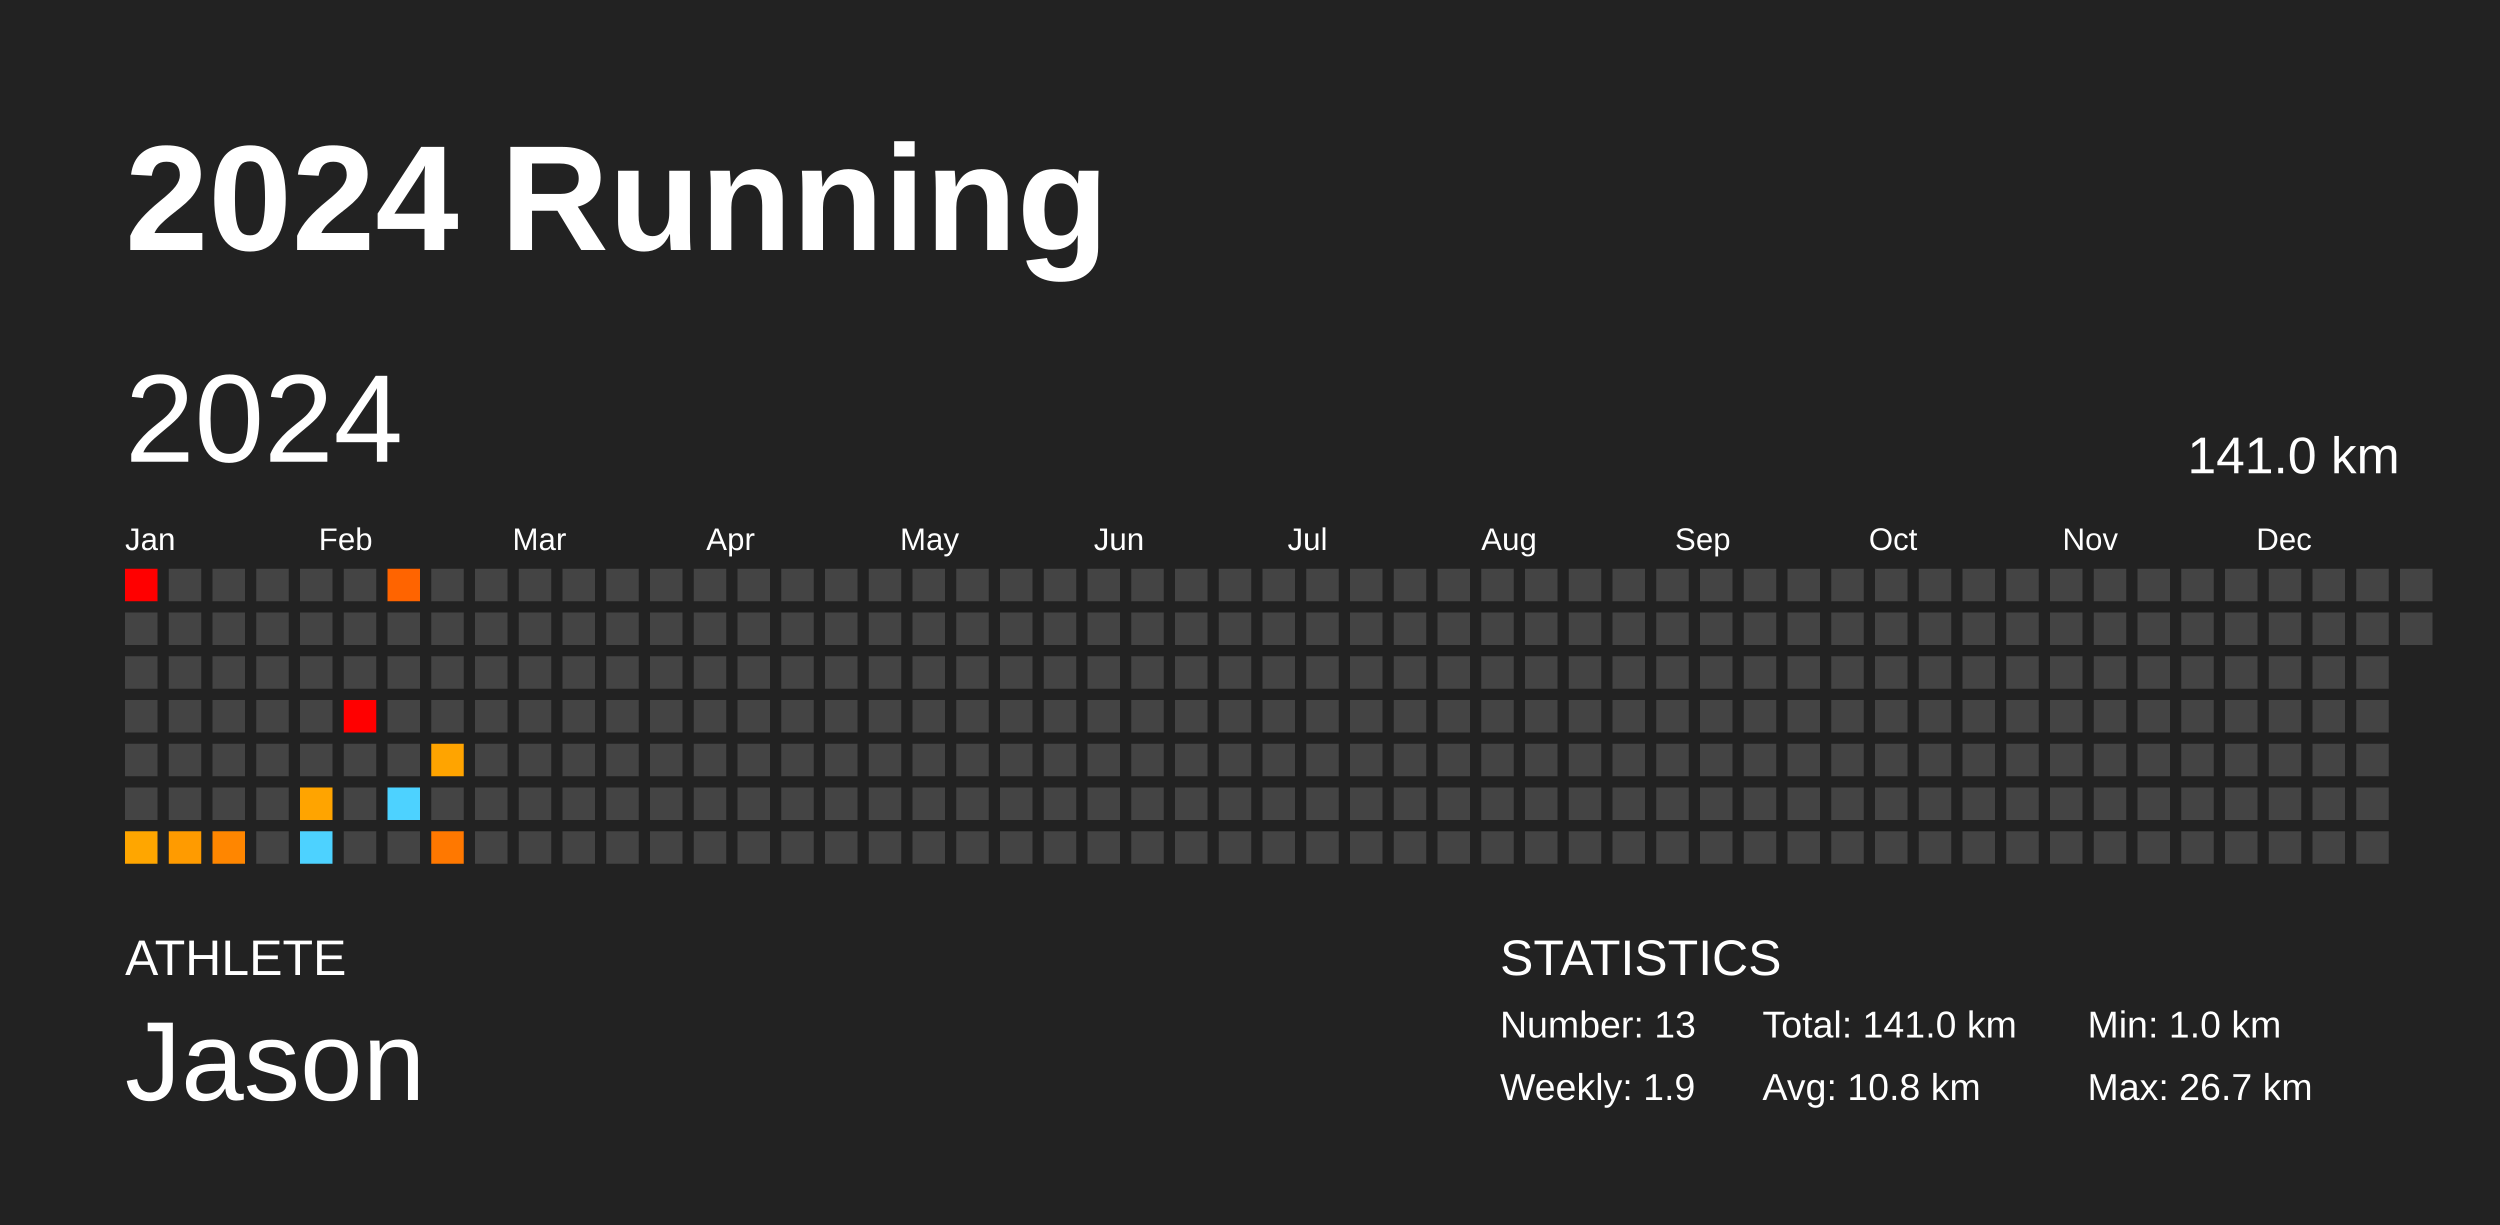
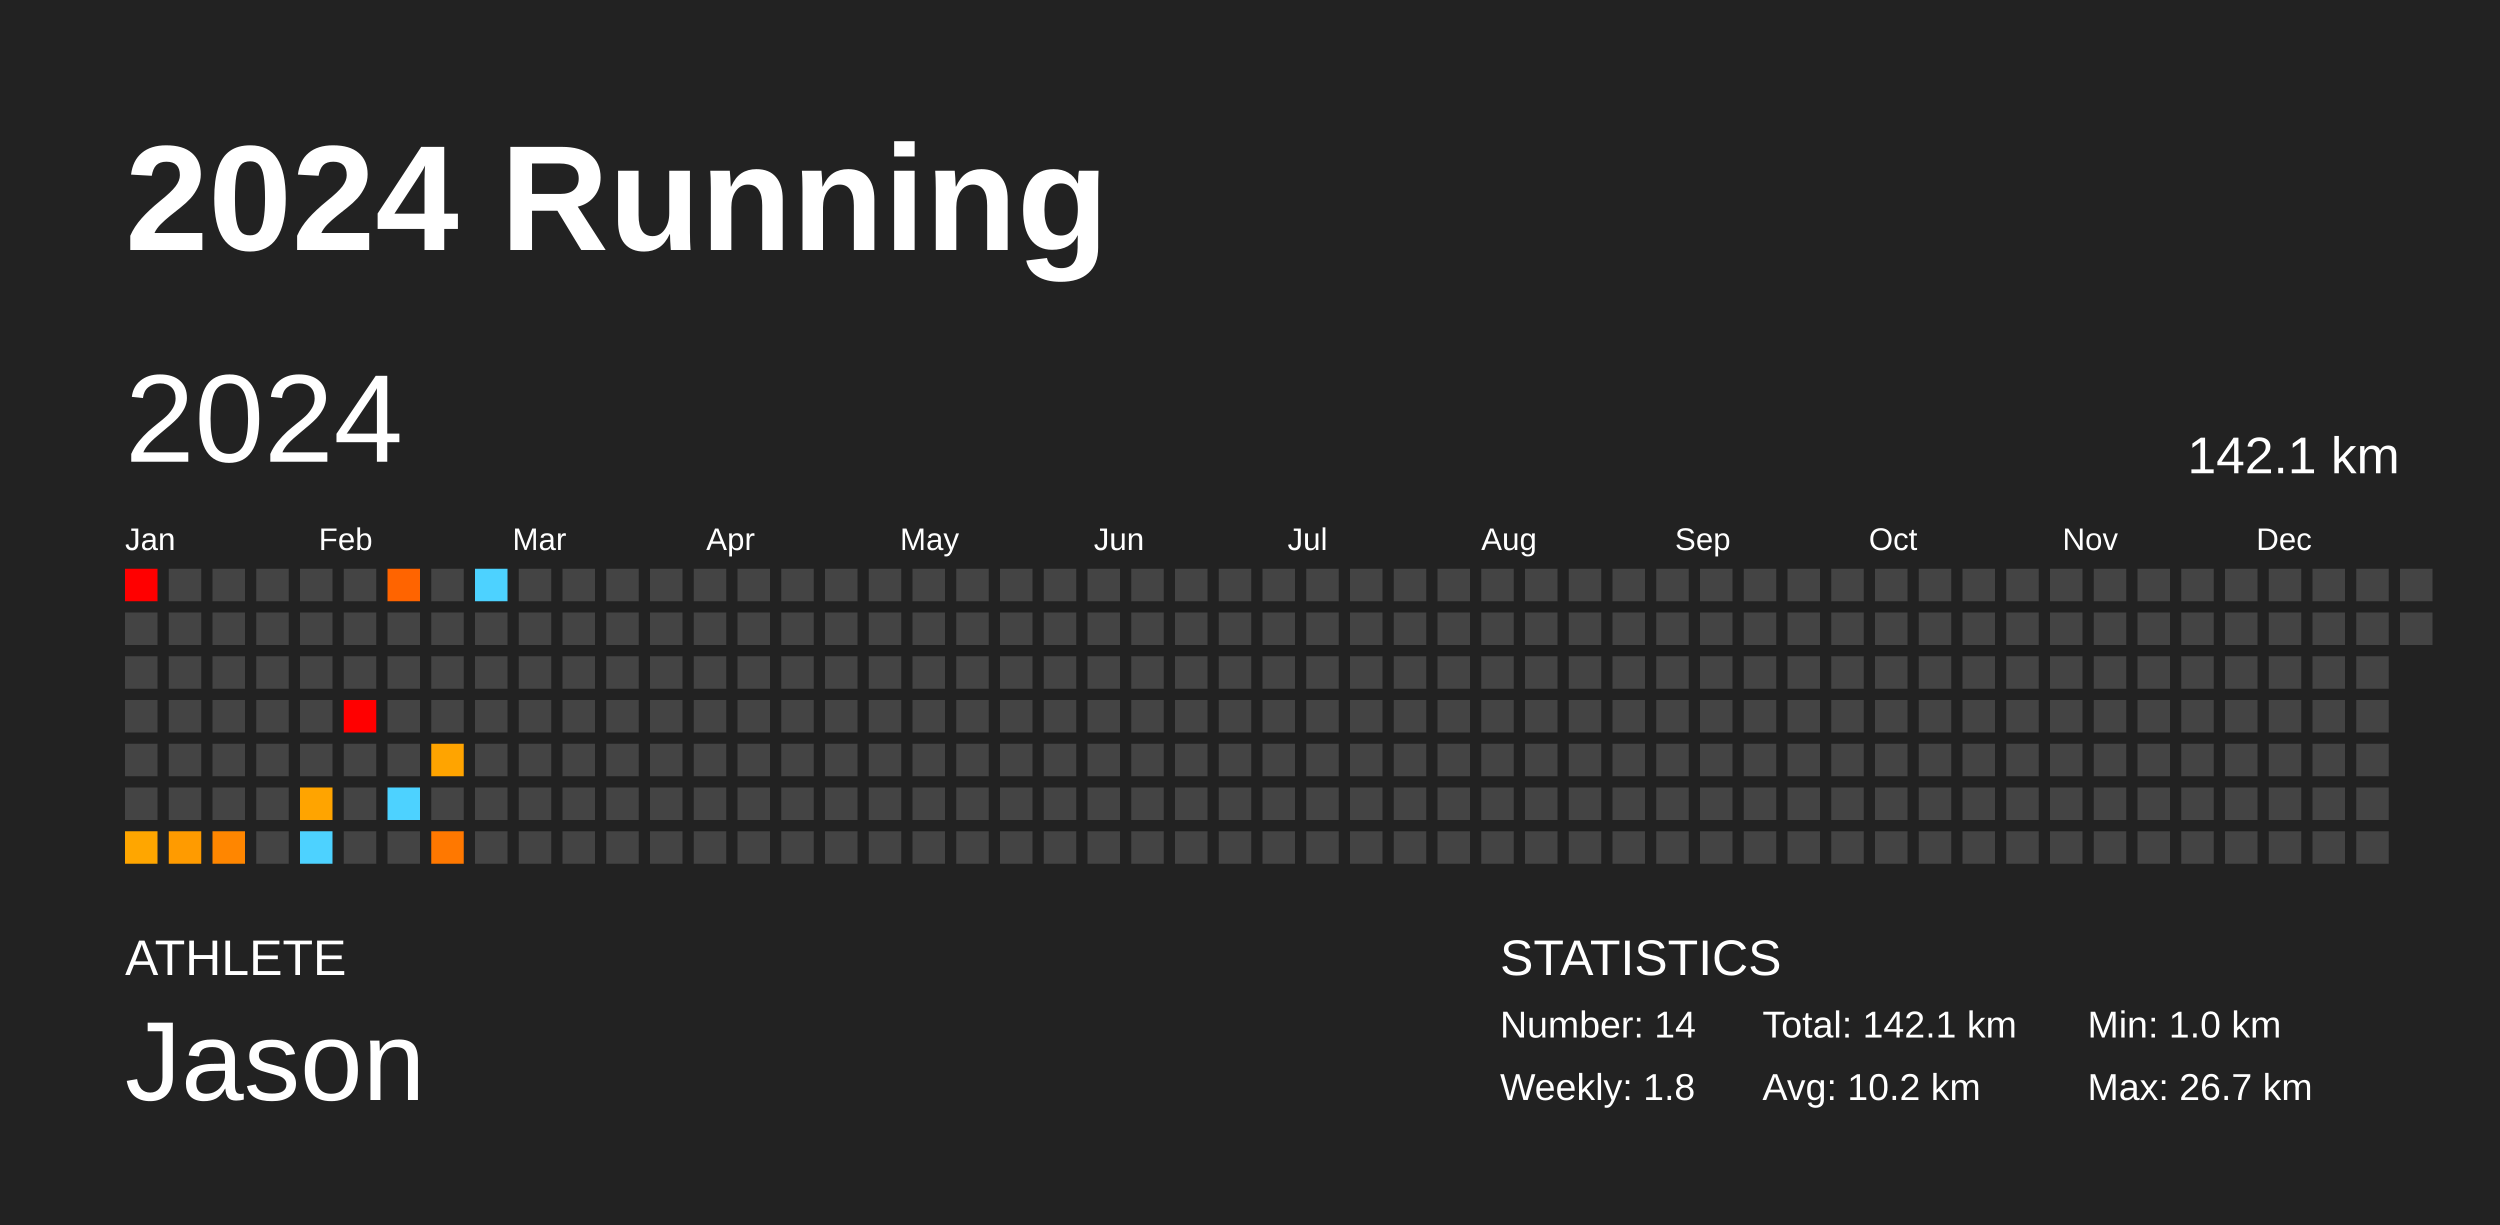
<svg xmlns="http://www.w3.org/2000/svg" baseProfile="full" height="98mm" version="1.1" viewBox="0,0,200,98" width="200mm">
  <defs />
  <rect fill="#222222" height="98" width="200" x="0" y="0" />
  <text fill="#FFFFFF" style="font-size:12px; font-family:Arial; font-weight:bold;" x="10" y="20">2024 Running</text>
  <text fill="#FFFFFF" style="font-size:4px; font-family:Arial" x="10" y="78">ATHLETE</text>
  <text fill="#FFFFFF" style="font-size:9px; font-family:Arial" x="10" y="88">Jason</text>
  <text fill="#FFFFFF" style="font-size:4px; font-family:Arial" x="120" y="78">STATISTICS</text>
-   <text fill="#FFFFFF" style="font-size:3px; font-family:Arial" x="120" y="83">Number: 13</text>
-   <text fill="#FFFFFF" style="font-size:3px; font-family:Arial" x="120" y="88">Weekly: 1.9</text>
-   <text fill="#FFFFFF" style="font-size:3px; font-family:Arial" x="141" y="83">Total: 141.0 km</text>
-   <text fill="#FFFFFF" style="font-size:3px; font-family:Arial" x="141" y="88">Avg: 10.8 km</text>
+   <text fill="#FFFFFF" style="font-size:3px; font-family:Arial" x="120" y="83">Number: 14</text>
+   <text fill="#FFFFFF" style="font-size:3px; font-family:Arial" x="120" y="88">Weekly: 1.8</text>
+   <text fill="#FFFFFF" style="font-size:3px; font-family:Arial" x="141" y="83">Total: 142.1 km</text>
+   <text fill="#FFFFFF" style="font-size:3px; font-family:Arial" x="141" y="88">Avg: 10.2 km</text>
  <text fill="#FFFFFF" style="font-size:3px; font-family:Arial" x="167" y="83">Min: 1.0 km</text>
  <text fill="#FFFFFF" style="font-size:3px; font-family:Arial" x="167" y="88">Max: 26.7 km</text>
  <text dominant-baseline="hanging" fill="#FFFFFF" style="font-size:10.0px; font-family:Arial;" x="10" y="30">2024</text>
-   <text dominant-baseline="hanging" fill="#FFFFFF" style="font-size:4.125px; font-family:Arial;" x="175" y="35">141.0 km</text>
+   <text dominant-baseline="hanging" fill="#FFFFFF" style="font-size:4.125px; font-family:Arial;" x="175" y="35">142.1 km</text>
  <text fill="#FFFFFF" style="font-size:2.5px; font-family:Arial" x="10.0" y="44">Jan</text>
  <text fill="#FFFFFF" style="font-size:2.5px; font-family:Arial" x="25.5" y="44">Feb</text>
  <text fill="#FFFFFF" style="font-size:2.5px; font-family:Arial" x="41.0" y="44">Mar</text>
  <text fill="#FFFFFF" style="font-size:2.5px; font-family:Arial" x="56.5" y="44">Apr</text>
  <text fill="#FFFFFF" style="font-size:2.5px; font-family:Arial" x="72.0" y="44">May</text>
  <text fill="#FFFFFF" style="font-size:2.5px; font-family:Arial" x="87.5" y="44">Jun</text>
  <text fill="#FFFFFF" style="font-size:2.5px; font-family:Arial" x="103.0" y="44">Jul</text>
  <text fill="#FFFFFF" style="font-size:2.5px; font-family:Arial" x="118.5" y="44">Aug</text>
  <text fill="#FFFFFF" style="font-size:2.5px; font-family:Arial" x="134.0" y="44">Sep</text>
  <text fill="#FFFFFF" style="font-size:2.5px; font-family:Arial" x="149.5" y="44">Oct</text>
  <text fill="#FFFFFF" style="font-size:2.5px; font-family:Arial" x="165.0" y="44">Nov</text>
  <text fill="#FFFFFF" style="font-size:2.5px; font-family:Arial" x="180.5" y="44">Dec</text>
  <rect fill="red" height="2.6" width="2.6" x="10.0" y="45.5" />
  <rect fill="#444444" height="2.6" width="2.6" x="10.0" y="49.0" />
  <rect fill="#444444" height="2.6" width="2.6" x="10.0" y="52.5" />
  <rect fill="#444444" height="2.6" width="2.6" x="10.0" y="56.0" />
  <rect fill="#444444" height="2.6" width="2.6" x="10.0" y="59.5" />
  <rect fill="#444444" height="2.6" width="2.6" x="10.0" y="63.0" />
  <rect fill="#ffa600" height="2.6" width="2.6" x="10.0" y="66.5" />
  <rect fill="#444444" height="2.6" width="2.6" x="13.5" y="45.5" />
  <rect fill="#444444" height="2.6" width="2.6" x="13.5" y="49.0" />
  <rect fill="#444444" height="2.6" width="2.6" x="13.5" y="52.5" />
  <rect fill="#444444" height="2.6" width="2.6" x="13.5" y="56.0" />
  <rect fill="#444444" height="2.6" width="2.6" x="13.5" y="59.5" />
  <rect fill="#444444" height="2.6" width="2.6" x="13.5" y="63.0" />
  <rect fill="#ff9b00" height="2.6" width="2.6" x="13.5" y="66.5" />
  <rect fill="#444444" height="2.6" width="2.6" x="17.0" y="45.5" />
  <rect fill="#444444" height="2.6" width="2.6" x="17.0" y="49.0" />
  <rect fill="#444444" height="2.6" width="2.6" x="17.0" y="52.5" />
  <rect fill="#444444" height="2.6" width="2.6" x="17.0" y="56.0" />
  <rect fill="#444444" height="2.6" width="2.6" x="17.0" y="59.5" />
  <rect fill="#444444" height="2.6" width="2.6" x="17.0" y="63.0" />
  <rect fill="#ff8600" height="2.6" width="2.6" x="17.0" y="66.5" />
  <rect fill="#444444" height="2.6" width="2.6" x="20.5" y="45.5" />
  <rect fill="#444444" height="2.6" width="2.6" x="20.5" y="49.0" />
  <rect fill="#444444" height="2.6" width="2.6" x="20.5" y="52.5" />
  <rect fill="#444444" height="2.6" width="2.6" x="20.5" y="56.0" />
  <rect fill="#444444" height="2.6" width="2.6" x="20.5" y="59.5" />
  <rect fill="#444444" height="2.6" width="2.6" x="20.5" y="63.0" />
  <rect fill="#444444" height="2.6" width="2.6" x="20.5" y="66.5" />
  <rect fill="#444444" height="2.6" width="2.6" x="24.0" y="45.5" />
  <rect fill="#444444" height="2.6" width="2.6" x="24.0" y="49.0" />
  <rect fill="#444444" height="2.6" width="2.6" x="24.0" y="52.5" />
  <rect fill="#444444" height="2.6" width="2.6" x="24.0" y="56.0" />
  <rect fill="#444444" height="2.6" width="2.6" x="24.0" y="59.5" />
  <rect fill="#ffa400" height="2.6" width="2.6" x="24.0" y="63.0" />
  <rect fill="#4dd2ff" height="2.6" width="2.6" x="24.0" y="66.5" />
  <rect fill="#444444" height="2.6" width="2.6" x="27.5" y="45.5" />
  <rect fill="#444444" height="2.6" width="2.6" x="27.5" y="49.0" />
  <rect fill="#444444" height="2.6" width="2.6" x="27.5" y="52.5" />
  <rect fill="red" height="2.6" width="2.6" x="27.5" y="56.0" />
  <rect fill="#444444" height="2.6" width="2.6" x="27.5" y="59.5" />
  <rect fill="#444444" height="2.6" width="2.6" x="27.5" y="63.0" />
  <rect fill="#444444" height="2.6" width="2.6" x="27.5" y="66.5" />
  <rect fill="#ff6400" height="2.6" width="2.6" x="31.0" y="45.5" />
  <rect fill="#444444" height="2.6" width="2.6" x="31.0" y="49.0" />
  <rect fill="#444444" height="2.6" width="2.6" x="31.0" y="52.5" />
  <rect fill="#444444" height="2.6" width="2.6" x="31.0" y="56.0" />
  <rect fill="#444444" height="2.6" width="2.6" x="31.0" y="59.5" />
  <rect fill="#4dd2ff" height="2.6" width="2.6" x="31.0" y="63.0" />
  <rect fill="#444444" height="2.6" width="2.6" x="31.0" y="66.5" />
  <rect fill="#444444" height="2.6" width="2.6" x="34.5" y="45.5" />
  <rect fill="#444444" height="2.6" width="2.6" x="34.5" y="49.0" />
  <rect fill="#444444" height="2.6" width="2.6" x="34.5" y="52.5" />
  <rect fill="#444444" height="2.6" width="2.6" x="34.5" y="56.0" />
  <rect fill="#ffa400" height="2.6" width="2.6" x="34.5" y="59.5" />
  <rect fill="#444444" height="2.6" width="2.6" x="34.5" y="63.0" />
  <rect fill="#ff7800" height="2.6" width="2.6" x="34.5" y="66.5" />
-   <rect fill="#444444" height="2.6" width="2.6" x="38.0" y="45.5" />
+   <rect fill="#4dd2ff" height="2.6" width="2.6" x="38.0" y="45.5" />
  <rect fill="#444444" height="2.6" width="2.6" x="38.0" y="49.0" />
  <rect fill="#444444" height="2.6" width="2.6" x="38.0" y="52.5" />
  <rect fill="#444444" height="2.6" width="2.6" x="38.0" y="56.0" />
  <rect fill="#444444" height="2.6" width="2.6" x="38.0" y="59.5" />
  <rect fill="#444444" height="2.6" width="2.6" x="38.0" y="63.0" />
  <rect fill="#444444" height="2.6" width="2.6" x="38.0" y="66.5" />
  <rect fill="#444444" height="2.6" width="2.6" x="41.5" y="45.5" />
  <rect fill="#444444" height="2.6" width="2.6" x="41.5" y="49.0" />
  <rect fill="#444444" height="2.6" width="2.6" x="41.5" y="52.5" />
  <rect fill="#444444" height="2.6" width="2.6" x="41.5" y="56.0" />
  <rect fill="#444444" height="2.6" width="2.6" x="41.5" y="59.5" />
  <rect fill="#444444" height="2.6" width="2.6" x="41.5" y="63.0" />
  <rect fill="#444444" height="2.6" width="2.6" x="41.5" y="66.5" />
  <rect fill="#444444" height="2.6" width="2.6" x="45.0" y="45.5" />
  <rect fill="#444444" height="2.6" width="2.6" x="45.0" y="49.0" />
  <rect fill="#444444" height="2.6" width="2.6" x="45.0" y="52.5" />
  <rect fill="#444444" height="2.6" width="2.6" x="45.0" y="56.0" />
  <rect fill="#444444" height="2.6" width="2.6" x="45.0" y="59.5" />
  <rect fill="#444444" height="2.6" width="2.6" x="45.0" y="63.0" />
  <rect fill="#444444" height="2.6" width="2.6" x="45.0" y="66.5" />
  <rect fill="#444444" height="2.6" width="2.6" x="48.5" y="45.5" />
  <rect fill="#444444" height="2.6" width="2.6" x="48.5" y="49.0" />
  <rect fill="#444444" height="2.6" width="2.6" x="48.5" y="52.5" />
  <rect fill="#444444" height="2.6" width="2.6" x="48.5" y="56.0" />
  <rect fill="#444444" height="2.6" width="2.6" x="48.5" y="59.5" />
  <rect fill="#444444" height="2.6" width="2.6" x="48.5" y="63.0" />
  <rect fill="#444444" height="2.6" width="2.6" x="48.5" y="66.5" />
  <rect fill="#444444" height="2.6" width="2.6" x="52.0" y="45.5" />
  <rect fill="#444444" height="2.6" width="2.6" x="52.0" y="49.0" />
  <rect fill="#444444" height="2.6" width="2.6" x="52.0" y="52.5" />
  <rect fill="#444444" height="2.6" width="2.6" x="52.0" y="56.0" />
  <rect fill="#444444" height="2.6" width="2.6" x="52.0" y="59.5" />
  <rect fill="#444444" height="2.6" width="2.6" x="52.0" y="63.0" />
  <rect fill="#444444" height="2.6" width="2.6" x="52.0" y="66.5" />
  <rect fill="#444444" height="2.6" width="2.6" x="55.5" y="45.5" />
  <rect fill="#444444" height="2.6" width="2.6" x="55.5" y="49.0" />
  <rect fill="#444444" height="2.6" width="2.6" x="55.5" y="52.5" />
  <rect fill="#444444" height="2.6" width="2.6" x="55.5" y="56.0" />
  <rect fill="#444444" height="2.6" width="2.6" x="55.5" y="59.5" />
  <rect fill="#444444" height="2.6" width="2.6" x="55.5" y="63.0" />
  <rect fill="#444444" height="2.6" width="2.6" x="55.5" y="66.5" />
  <rect fill="#444444" height="2.6" width="2.6" x="59.0" y="45.5" />
  <rect fill="#444444" height="2.6" width="2.6" x="59.0" y="49.0" />
  <rect fill="#444444" height="2.6" width="2.6" x="59.0" y="52.5" />
  <rect fill="#444444" height="2.6" width="2.6" x="59.0" y="56.0" />
  <rect fill="#444444" height="2.6" width="2.6" x="59.0" y="59.5" />
  <rect fill="#444444" height="2.6" width="2.6" x="59.0" y="63.0" />
  <rect fill="#444444" height="2.6" width="2.6" x="59.0" y="66.5" />
  <rect fill="#444444" height="2.6" width="2.6" x="62.5" y="45.5" />
  <rect fill="#444444" height="2.6" width="2.6" x="62.5" y="49.0" />
  <rect fill="#444444" height="2.6" width="2.6" x="62.5" y="52.5" />
  <rect fill="#444444" height="2.6" width="2.6" x="62.5" y="56.0" />
  <rect fill="#444444" height="2.6" width="2.6" x="62.5" y="59.5" />
  <rect fill="#444444" height="2.6" width="2.6" x="62.5" y="63.0" />
  <rect fill="#444444" height="2.6" width="2.6" x="62.5" y="66.5" />
  <rect fill="#444444" height="2.6" width="2.6" x="66.0" y="45.5" />
  <rect fill="#444444" height="2.6" width="2.6" x="66.0" y="49.0" />
  <rect fill="#444444" height="2.6" width="2.6" x="66.0" y="52.5" />
  <rect fill="#444444" height="2.6" width="2.6" x="66.0" y="56.0" />
  <rect fill="#444444" height="2.6" width="2.6" x="66.0" y="59.5" />
  <rect fill="#444444" height="2.6" width="2.6" x="66.0" y="63.0" />
  <rect fill="#444444" height="2.6" width="2.6" x="66.0" y="66.5" />
  <rect fill="#444444" height="2.6" width="2.6" x="69.5" y="45.5" />
  <rect fill="#444444" height="2.6" width="2.6" x="69.5" y="49.0" />
  <rect fill="#444444" height="2.6" width="2.6" x="69.5" y="52.5" />
  <rect fill="#444444" height="2.6" width="2.6" x="69.5" y="56.0" />
  <rect fill="#444444" height="2.6" width="2.6" x="69.5" y="59.5" />
  <rect fill="#444444" height="2.6" width="2.6" x="69.5" y="63.0" />
  <rect fill="#444444" height="2.6" width="2.6" x="69.5" y="66.5" />
  <rect fill="#444444" height="2.6" width="2.6" x="73.0" y="45.5" />
  <rect fill="#444444" height="2.6" width="2.6" x="73.0" y="49.0" />
  <rect fill="#444444" height="2.6" width="2.6" x="73.0" y="52.5" />
  <rect fill="#444444" height="2.6" width="2.6" x="73.0" y="56.0" />
  <rect fill="#444444" height="2.6" width="2.6" x="73.0" y="59.5" />
  <rect fill="#444444" height="2.6" width="2.6" x="73.0" y="63.0" />
  <rect fill="#444444" height="2.6" width="2.6" x="73.0" y="66.5" />
  <rect fill="#444444" height="2.6" width="2.6" x="76.5" y="45.5" />
  <rect fill="#444444" height="2.6" width="2.6" x="76.5" y="49.0" />
  <rect fill="#444444" height="2.6" width="2.6" x="76.5" y="52.5" />
  <rect fill="#444444" height="2.6" width="2.6" x="76.5" y="56.0" />
  <rect fill="#444444" height="2.6" width="2.6" x="76.5" y="59.5" />
  <rect fill="#444444" height="2.6" width="2.6" x="76.5" y="63.0" />
  <rect fill="#444444" height="2.6" width="2.6" x="76.5" y="66.5" />
  <rect fill="#444444" height="2.6" width="2.6" x="80.0" y="45.5" />
  <rect fill="#444444" height="2.6" width="2.6" x="80.0" y="49.0" />
  <rect fill="#444444" height="2.6" width="2.6" x="80.0" y="52.5" />
  <rect fill="#444444" height="2.6" width="2.6" x="80.0" y="56.0" />
  <rect fill="#444444" height="2.6" width="2.6" x="80.0" y="59.5" />
  <rect fill="#444444" height="2.6" width="2.6" x="80.0" y="63.0" />
  <rect fill="#444444" height="2.6" width="2.6" x="80.0" y="66.5" />
  <rect fill="#444444" height="2.6" width="2.6" x="83.5" y="45.5" />
  <rect fill="#444444" height="2.6" width="2.6" x="83.5" y="49.0" />
  <rect fill="#444444" height="2.6" width="2.6" x="83.5" y="52.5" />
  <rect fill="#444444" height="2.6" width="2.6" x="83.5" y="56.0" />
  <rect fill="#444444" height="2.6" width="2.6" x="83.5" y="59.5" />
  <rect fill="#444444" height="2.6" width="2.6" x="83.5" y="63.0" />
  <rect fill="#444444" height="2.6" width="2.6" x="83.5" y="66.5" />
  <rect fill="#444444" height="2.6" width="2.6" x="87.0" y="45.5" />
  <rect fill="#444444" height="2.6" width="2.6" x="87.0" y="49.0" />
  <rect fill="#444444" height="2.6" width="2.6" x="87.0" y="52.5" />
  <rect fill="#444444" height="2.6" width="2.6" x="87.0" y="56.0" />
  <rect fill="#444444" height="2.6" width="2.6" x="87.0" y="59.5" />
  <rect fill="#444444" height="2.6" width="2.6" x="87.0" y="63.0" />
  <rect fill="#444444" height="2.6" width="2.6" x="87.0" y="66.5" />
  <rect fill="#444444" height="2.6" width="2.6" x="90.5" y="45.5" />
  <rect fill="#444444" height="2.6" width="2.6" x="90.5" y="49.0" />
  <rect fill="#444444" height="2.6" width="2.6" x="90.5" y="52.5" />
  <rect fill="#444444" height="2.6" width="2.6" x="90.5" y="56.0" />
  <rect fill="#444444" height="2.6" width="2.6" x="90.5" y="59.5" />
  <rect fill="#444444" height="2.6" width="2.6" x="90.5" y="63.0" />
  <rect fill="#444444" height="2.6" width="2.6" x="90.5" y="66.5" />
  <rect fill="#444444" height="2.6" width="2.6" x="94.0" y="45.5" />
  <rect fill="#444444" height="2.6" width="2.6" x="94.0" y="49.0" />
  <rect fill="#444444" height="2.6" width="2.6" x="94.0" y="52.5" />
  <rect fill="#444444" height="2.6" width="2.6" x="94.0" y="56.0" />
  <rect fill="#444444" height="2.6" width="2.6" x="94.0" y="59.5" />
  <rect fill="#444444" height="2.6" width="2.6" x="94.0" y="63.0" />
  <rect fill="#444444" height="2.6" width="2.6" x="94.0" y="66.5" />
  <rect fill="#444444" height="2.6" width="2.6" x="97.5" y="45.5" />
  <rect fill="#444444" height="2.6" width="2.6" x="97.5" y="49.0" />
  <rect fill="#444444" height="2.6" width="2.6" x="97.5" y="52.5" />
  <rect fill="#444444" height="2.6" width="2.6" x="97.5" y="56.0" />
  <rect fill="#444444" height="2.6" width="2.6" x="97.5" y="59.5" />
  <rect fill="#444444" height="2.6" width="2.6" x="97.5" y="63.0" />
  <rect fill="#444444" height="2.6" width="2.6" x="97.5" y="66.5" />
  <rect fill="#444444" height="2.6" width="2.6" x="101.0" y="45.5" />
  <rect fill="#444444" height="2.6" width="2.6" x="101.0" y="49.0" />
  <rect fill="#444444" height="2.6" width="2.6" x="101.0" y="52.5" />
  <rect fill="#444444" height="2.6" width="2.6" x="101.0" y="56.0" />
  <rect fill="#444444" height="2.6" width="2.6" x="101.0" y="59.5" />
  <rect fill="#444444" height="2.6" width="2.6" x="101.0" y="63.0" />
  <rect fill="#444444" height="2.6" width="2.6" x="101.0" y="66.5" />
  <rect fill="#444444" height="2.6" width="2.6" x="104.5" y="45.5" />
  <rect fill="#444444" height="2.6" width="2.6" x="104.5" y="49.0" />
  <rect fill="#444444" height="2.6" width="2.6" x="104.5" y="52.5" />
  <rect fill="#444444" height="2.6" width="2.6" x="104.5" y="56.0" />
  <rect fill="#444444" height="2.6" width="2.6" x="104.5" y="59.5" />
  <rect fill="#444444" height="2.6" width="2.6" x="104.5" y="63.0" />
  <rect fill="#444444" height="2.6" width="2.6" x="104.5" y="66.5" />
  <rect fill="#444444" height="2.6" width="2.6" x="108.0" y="45.5" />
  <rect fill="#444444" height="2.6" width="2.6" x="108.0" y="49.0" />
  <rect fill="#444444" height="2.6" width="2.6" x="108.0" y="52.5" />
  <rect fill="#444444" height="2.6" width="2.6" x="108.0" y="56.0" />
  <rect fill="#444444" height="2.6" width="2.6" x="108.0" y="59.5" />
  <rect fill="#444444" height="2.6" width="2.6" x="108.0" y="63.0" />
  <rect fill="#444444" height="2.6" width="2.6" x="108.0" y="66.5" />
  <rect fill="#444444" height="2.6" width="2.6" x="111.5" y="45.5" />
  <rect fill="#444444" height="2.6" width="2.6" x="111.5" y="49.0" />
  <rect fill="#444444" height="2.6" width="2.6" x="111.5" y="52.5" />
  <rect fill="#444444" height="2.6" width="2.6" x="111.5" y="56.0" />
  <rect fill="#444444" height="2.6" width="2.6" x="111.5" y="59.5" />
  <rect fill="#444444" height="2.6" width="2.6" x="111.5" y="63.0" />
  <rect fill="#444444" height="2.6" width="2.6" x="111.5" y="66.5" />
  <rect fill="#444444" height="2.6" width="2.6" x="115.0" y="45.5" />
  <rect fill="#444444" height="2.6" width="2.6" x="115.0" y="49.0" />
  <rect fill="#444444" height="2.6" width="2.6" x="115.0" y="52.5" />
  <rect fill="#444444" height="2.6" width="2.6" x="115.0" y="56.0" />
  <rect fill="#444444" height="2.6" width="2.6" x="115.0" y="59.5" />
  <rect fill="#444444" height="2.6" width="2.6" x="115.0" y="63.0" />
  <rect fill="#444444" height="2.6" width="2.6" x="115.0" y="66.5" />
  <rect fill="#444444" height="2.6" width="2.6" x="118.5" y="45.5" />
  <rect fill="#444444" height="2.6" width="2.6" x="118.5" y="49.0" />
  <rect fill="#444444" height="2.6" width="2.6" x="118.5" y="52.5" />
  <rect fill="#444444" height="2.6" width="2.6" x="118.5" y="56.0" />
  <rect fill="#444444" height="2.6" width="2.6" x="118.5" y="59.5" />
  <rect fill="#444444" height="2.6" width="2.6" x="118.5" y="63.0" />
  <rect fill="#444444" height="2.6" width="2.6" x="118.5" y="66.5" />
  <rect fill="#444444" height="2.6" width="2.6" x="122.0" y="45.5" />
  <rect fill="#444444" height="2.6" width="2.6" x="122.0" y="49.0" />
  <rect fill="#444444" height="2.6" width="2.6" x="122.0" y="52.5" />
  <rect fill="#444444" height="2.6" width="2.6" x="122.0" y="56.0" />
  <rect fill="#444444" height="2.6" width="2.6" x="122.0" y="59.5" />
  <rect fill="#444444" height="2.6" width="2.6" x="122.0" y="63.0" />
  <rect fill="#444444" height="2.6" width="2.6" x="122.0" y="66.5" />
  <rect fill="#444444" height="2.6" width="2.6" x="125.5" y="45.5" />
  <rect fill="#444444" height="2.6" width="2.6" x="125.5" y="49.0" />
  <rect fill="#444444" height="2.6" width="2.6" x="125.5" y="52.5" />
  <rect fill="#444444" height="2.6" width="2.6" x="125.5" y="56.0" />
  <rect fill="#444444" height="2.6" width="2.6" x="125.5" y="59.5" />
  <rect fill="#444444" height="2.6" width="2.6" x="125.5" y="63.0" />
  <rect fill="#444444" height="2.6" width="2.6" x="125.5" y="66.5" />
  <rect fill="#444444" height="2.6" width="2.6" x="129.0" y="45.5" />
  <rect fill="#444444" height="2.6" width="2.6" x="129.0" y="49.0" />
  <rect fill="#444444" height="2.6" width="2.6" x="129.0" y="52.5" />
  <rect fill="#444444" height="2.6" width="2.6" x="129.0" y="56.0" />
  <rect fill="#444444" height="2.6" width="2.6" x="129.0" y="59.5" />
  <rect fill="#444444" height="2.6" width="2.6" x="129.0" y="63.0" />
  <rect fill="#444444" height="2.6" width="2.6" x="129.0" y="66.5" />
  <rect fill="#444444" height="2.6" width="2.6" x="132.5" y="45.5" />
  <rect fill="#444444" height="2.6" width="2.6" x="132.5" y="49.0" />
  <rect fill="#444444" height="2.6" width="2.6" x="132.5" y="52.5" />
  <rect fill="#444444" height="2.6" width="2.6" x="132.5" y="56.0" />
  <rect fill="#444444" height="2.6" width="2.6" x="132.5" y="59.5" />
  <rect fill="#444444" height="2.6" width="2.6" x="132.5" y="63.0" />
  <rect fill="#444444" height="2.6" width="2.6" x="132.5" y="66.5" />
  <rect fill="#444444" height="2.6" width="2.6" x="136.0" y="45.5" />
  <rect fill="#444444" height="2.6" width="2.6" x="136.0" y="49.0" />
  <rect fill="#444444" height="2.6" width="2.6" x="136.0" y="52.5" />
  <rect fill="#444444" height="2.6" width="2.6" x="136.0" y="56.0" />
  <rect fill="#444444" height="2.6" width="2.6" x="136.0" y="59.5" />
  <rect fill="#444444" height="2.6" width="2.6" x="136.0" y="63.0" />
  <rect fill="#444444" height="2.6" width="2.6" x="136.0" y="66.5" />
  <rect fill="#444444" height="2.6" width="2.6" x="139.5" y="45.5" />
  <rect fill="#444444" height="2.6" width="2.6" x="139.5" y="49.0" />
  <rect fill="#444444" height="2.6" width="2.6" x="139.5" y="52.5" />
  <rect fill="#444444" height="2.6" width="2.6" x="139.5" y="56.0" />
  <rect fill="#444444" height="2.6" width="2.6" x="139.5" y="59.5" />
  <rect fill="#444444" height="2.6" width="2.6" x="139.5" y="63.0" />
  <rect fill="#444444" height="2.6" width="2.6" x="139.5" y="66.5" />
  <rect fill="#444444" height="2.6" width="2.6" x="143.0" y="45.5" />
  <rect fill="#444444" height="2.6" width="2.6" x="143.0" y="49.0" />
  <rect fill="#444444" height="2.6" width="2.6" x="143.0" y="52.5" />
  <rect fill="#444444" height="2.6" width="2.6" x="143.0" y="56.0" />
  <rect fill="#444444" height="2.6" width="2.6" x="143.0" y="59.5" />
  <rect fill="#444444" height="2.6" width="2.6" x="143.0" y="63.0" />
  <rect fill="#444444" height="2.6" width="2.6" x="143.0" y="66.5" />
  <rect fill="#444444" height="2.6" width="2.6" x="146.5" y="45.5" />
  <rect fill="#444444" height="2.6" width="2.6" x="146.5" y="49.0" />
  <rect fill="#444444" height="2.6" width="2.6" x="146.5" y="52.5" />
  <rect fill="#444444" height="2.6" width="2.6" x="146.5" y="56.0" />
  <rect fill="#444444" height="2.6" width="2.6" x="146.5" y="59.5" />
  <rect fill="#444444" height="2.6" width="2.6" x="146.5" y="63.0" />
  <rect fill="#444444" height="2.6" width="2.6" x="146.5" y="66.5" />
  <rect fill="#444444" height="2.6" width="2.6" x="150.0" y="45.5" />
  <rect fill="#444444" height="2.6" width="2.6" x="150.0" y="49.0" />
  <rect fill="#444444" height="2.6" width="2.6" x="150.0" y="52.5" />
  <rect fill="#444444" height="2.6" width="2.6" x="150.0" y="56.0" />
  <rect fill="#444444" height="2.6" width="2.6" x="150.0" y="59.5" />
  <rect fill="#444444" height="2.6" width="2.6" x="150.0" y="63.0" />
  <rect fill="#444444" height="2.6" width="2.6" x="150.0" y="66.5" />
  <rect fill="#444444" height="2.6" width="2.6" x="153.5" y="45.5" />
  <rect fill="#444444" height="2.6" width="2.6" x="153.5" y="49.0" />
  <rect fill="#444444" height="2.6" width="2.6" x="153.5" y="52.5" />
  <rect fill="#444444" height="2.6" width="2.6" x="153.5" y="56.0" />
  <rect fill="#444444" height="2.6" width="2.6" x="153.5" y="59.5" />
  <rect fill="#444444" height="2.6" width="2.6" x="153.5" y="63.0" />
  <rect fill="#444444" height="2.6" width="2.6" x="153.5" y="66.5" />
  <rect fill="#444444" height="2.6" width="2.6" x="157.0" y="45.5" />
  <rect fill="#444444" height="2.6" width="2.6" x="157.0" y="49.0" />
  <rect fill="#444444" height="2.6" width="2.6" x="157.0" y="52.5" />
  <rect fill="#444444" height="2.6" width="2.6" x="157.0" y="56.0" />
  <rect fill="#444444" height="2.6" width="2.6" x="157.0" y="59.5" />
  <rect fill="#444444" height="2.6" width="2.6" x="157.0" y="63.0" />
  <rect fill="#444444" height="2.6" width="2.6" x="157.0" y="66.5" />
  <rect fill="#444444" height="2.6" width="2.6" x="160.5" y="45.5" />
  <rect fill="#444444" height="2.6" width="2.6" x="160.5" y="49.0" />
  <rect fill="#444444" height="2.6" width="2.6" x="160.5" y="52.5" />
  <rect fill="#444444" height="2.6" width="2.6" x="160.5" y="56.0" />
  <rect fill="#444444" height="2.6" width="2.6" x="160.5" y="59.5" />
  <rect fill="#444444" height="2.6" width="2.6" x="160.5" y="63.0" />
  <rect fill="#444444" height="2.6" width="2.6" x="160.5" y="66.5" />
  <rect fill="#444444" height="2.6" width="2.6" x="164.0" y="45.5" />
  <rect fill="#444444" height="2.6" width="2.6" x="164.0" y="49.0" />
  <rect fill="#444444" height="2.6" width="2.6" x="164.0" y="52.5" />
  <rect fill="#444444" height="2.6" width="2.6" x="164.0" y="56.0" />
  <rect fill="#444444" height="2.6" width="2.6" x="164.0" y="59.5" />
  <rect fill="#444444" height="2.6" width="2.6" x="164.0" y="63.0" />
  <rect fill="#444444" height="2.6" width="2.6" x="164.0" y="66.5" />
  <rect fill="#444444" height="2.6" width="2.6" x="167.5" y="45.5" />
  <rect fill="#444444" height="2.6" width="2.6" x="167.5" y="49.0" />
  <rect fill="#444444" height="2.6" width="2.6" x="167.5" y="52.5" />
  <rect fill="#444444" height="2.6" width="2.6" x="167.5" y="56.0" />
  <rect fill="#444444" height="2.6" width="2.6" x="167.5" y="59.5" />
  <rect fill="#444444" height="2.6" width="2.6" x="167.5" y="63.0" />
  <rect fill="#444444" height="2.6" width="2.6" x="167.5" y="66.5" />
  <rect fill="#444444" height="2.6" width="2.6" x="171.0" y="45.5" />
  <rect fill="#444444" height="2.6" width="2.6" x="171.0" y="49.0" />
  <rect fill="#444444" height="2.6" width="2.6" x="171.0" y="52.5" />
  <rect fill="#444444" height="2.6" width="2.6" x="171.0" y="56.0" />
  <rect fill="#444444" height="2.6" width="2.6" x="171.0" y="59.5" />
  <rect fill="#444444" height="2.6" width="2.6" x="171.0" y="63.0" />
  <rect fill="#444444" height="2.6" width="2.6" x="171.0" y="66.5" />
  <rect fill="#444444" height="2.6" width="2.6" x="174.5" y="45.5" />
  <rect fill="#444444" height="2.6" width="2.6" x="174.5" y="49.0" />
  <rect fill="#444444" height="2.6" width="2.6" x="174.5" y="52.5" />
  <rect fill="#444444" height="2.6" width="2.6" x="174.5" y="56.0" />
  <rect fill="#444444" height="2.6" width="2.6" x="174.5" y="59.5" />
  <rect fill="#444444" height="2.6" width="2.6" x="174.5" y="63.0" />
  <rect fill="#444444" height="2.6" width="2.6" x="174.5" y="66.5" />
  <rect fill="#444444" height="2.6" width="2.6" x="178.0" y="45.5" />
  <rect fill="#444444" height="2.6" width="2.6" x="178.0" y="49.0" />
  <rect fill="#444444" height="2.6" width="2.6" x="178.0" y="52.5" />
  <rect fill="#444444" height="2.6" width="2.6" x="178.0" y="56.0" />
  <rect fill="#444444" height="2.6" width="2.6" x="178.0" y="59.5" />
  <rect fill="#444444" height="2.6" width="2.6" x="178.0" y="63.0" />
  <rect fill="#444444" height="2.6" width="2.6" x="178.0" y="66.5" />
  <rect fill="#444444" height="2.6" width="2.6" x="181.5" y="45.5" />
  <rect fill="#444444" height="2.6" width="2.6" x="181.5" y="49.0" />
  <rect fill="#444444" height="2.6" width="2.6" x="181.5" y="52.5" />
  <rect fill="#444444" height="2.6" width="2.6" x="181.5" y="56.0" />
  <rect fill="#444444" height="2.6" width="2.6" x="181.5" y="59.5" />
  <rect fill="#444444" height="2.6" width="2.6" x="181.5" y="63.0" />
  <rect fill="#444444" height="2.6" width="2.6" x="181.5" y="66.5" />
  <rect fill="#444444" height="2.6" width="2.6" x="185.0" y="45.5" />
  <rect fill="#444444" height="2.6" width="2.6" x="185.0" y="49.0" />
  <rect fill="#444444" height="2.6" width="2.6" x="185.0" y="52.5" />
  <rect fill="#444444" height="2.6" width="2.6" x="185.0" y="56.0" />
  <rect fill="#444444" height="2.6" width="2.6" x="185.0" y="59.5" />
  <rect fill="#444444" height="2.6" width="2.6" x="185.0" y="63.0" />
  <rect fill="#444444" height="2.6" width="2.6" x="185.0" y="66.5" />
  <rect fill="#444444" height="2.6" width="2.6" x="188.5" y="45.5" />
  <rect fill="#444444" height="2.6" width="2.6" x="188.5" y="49.0" />
  <rect fill="#444444" height="2.6" width="2.6" x="188.5" y="52.5" />
  <rect fill="#444444" height="2.6" width="2.6" x="188.5" y="56.0" />
  <rect fill="#444444" height="2.6" width="2.6" x="188.5" y="59.5" />
  <rect fill="#444444" height="2.6" width="2.6" x="188.5" y="63.0" />
  <rect fill="#444444" height="2.6" width="2.6" x="188.5" y="66.5" />
  <rect fill="#444444" height="2.6" width="2.6" x="192.0" y="45.5" />
  <rect fill="#444444" height="2.6" width="2.6" x="192.0" y="49.0" />
</svg>
